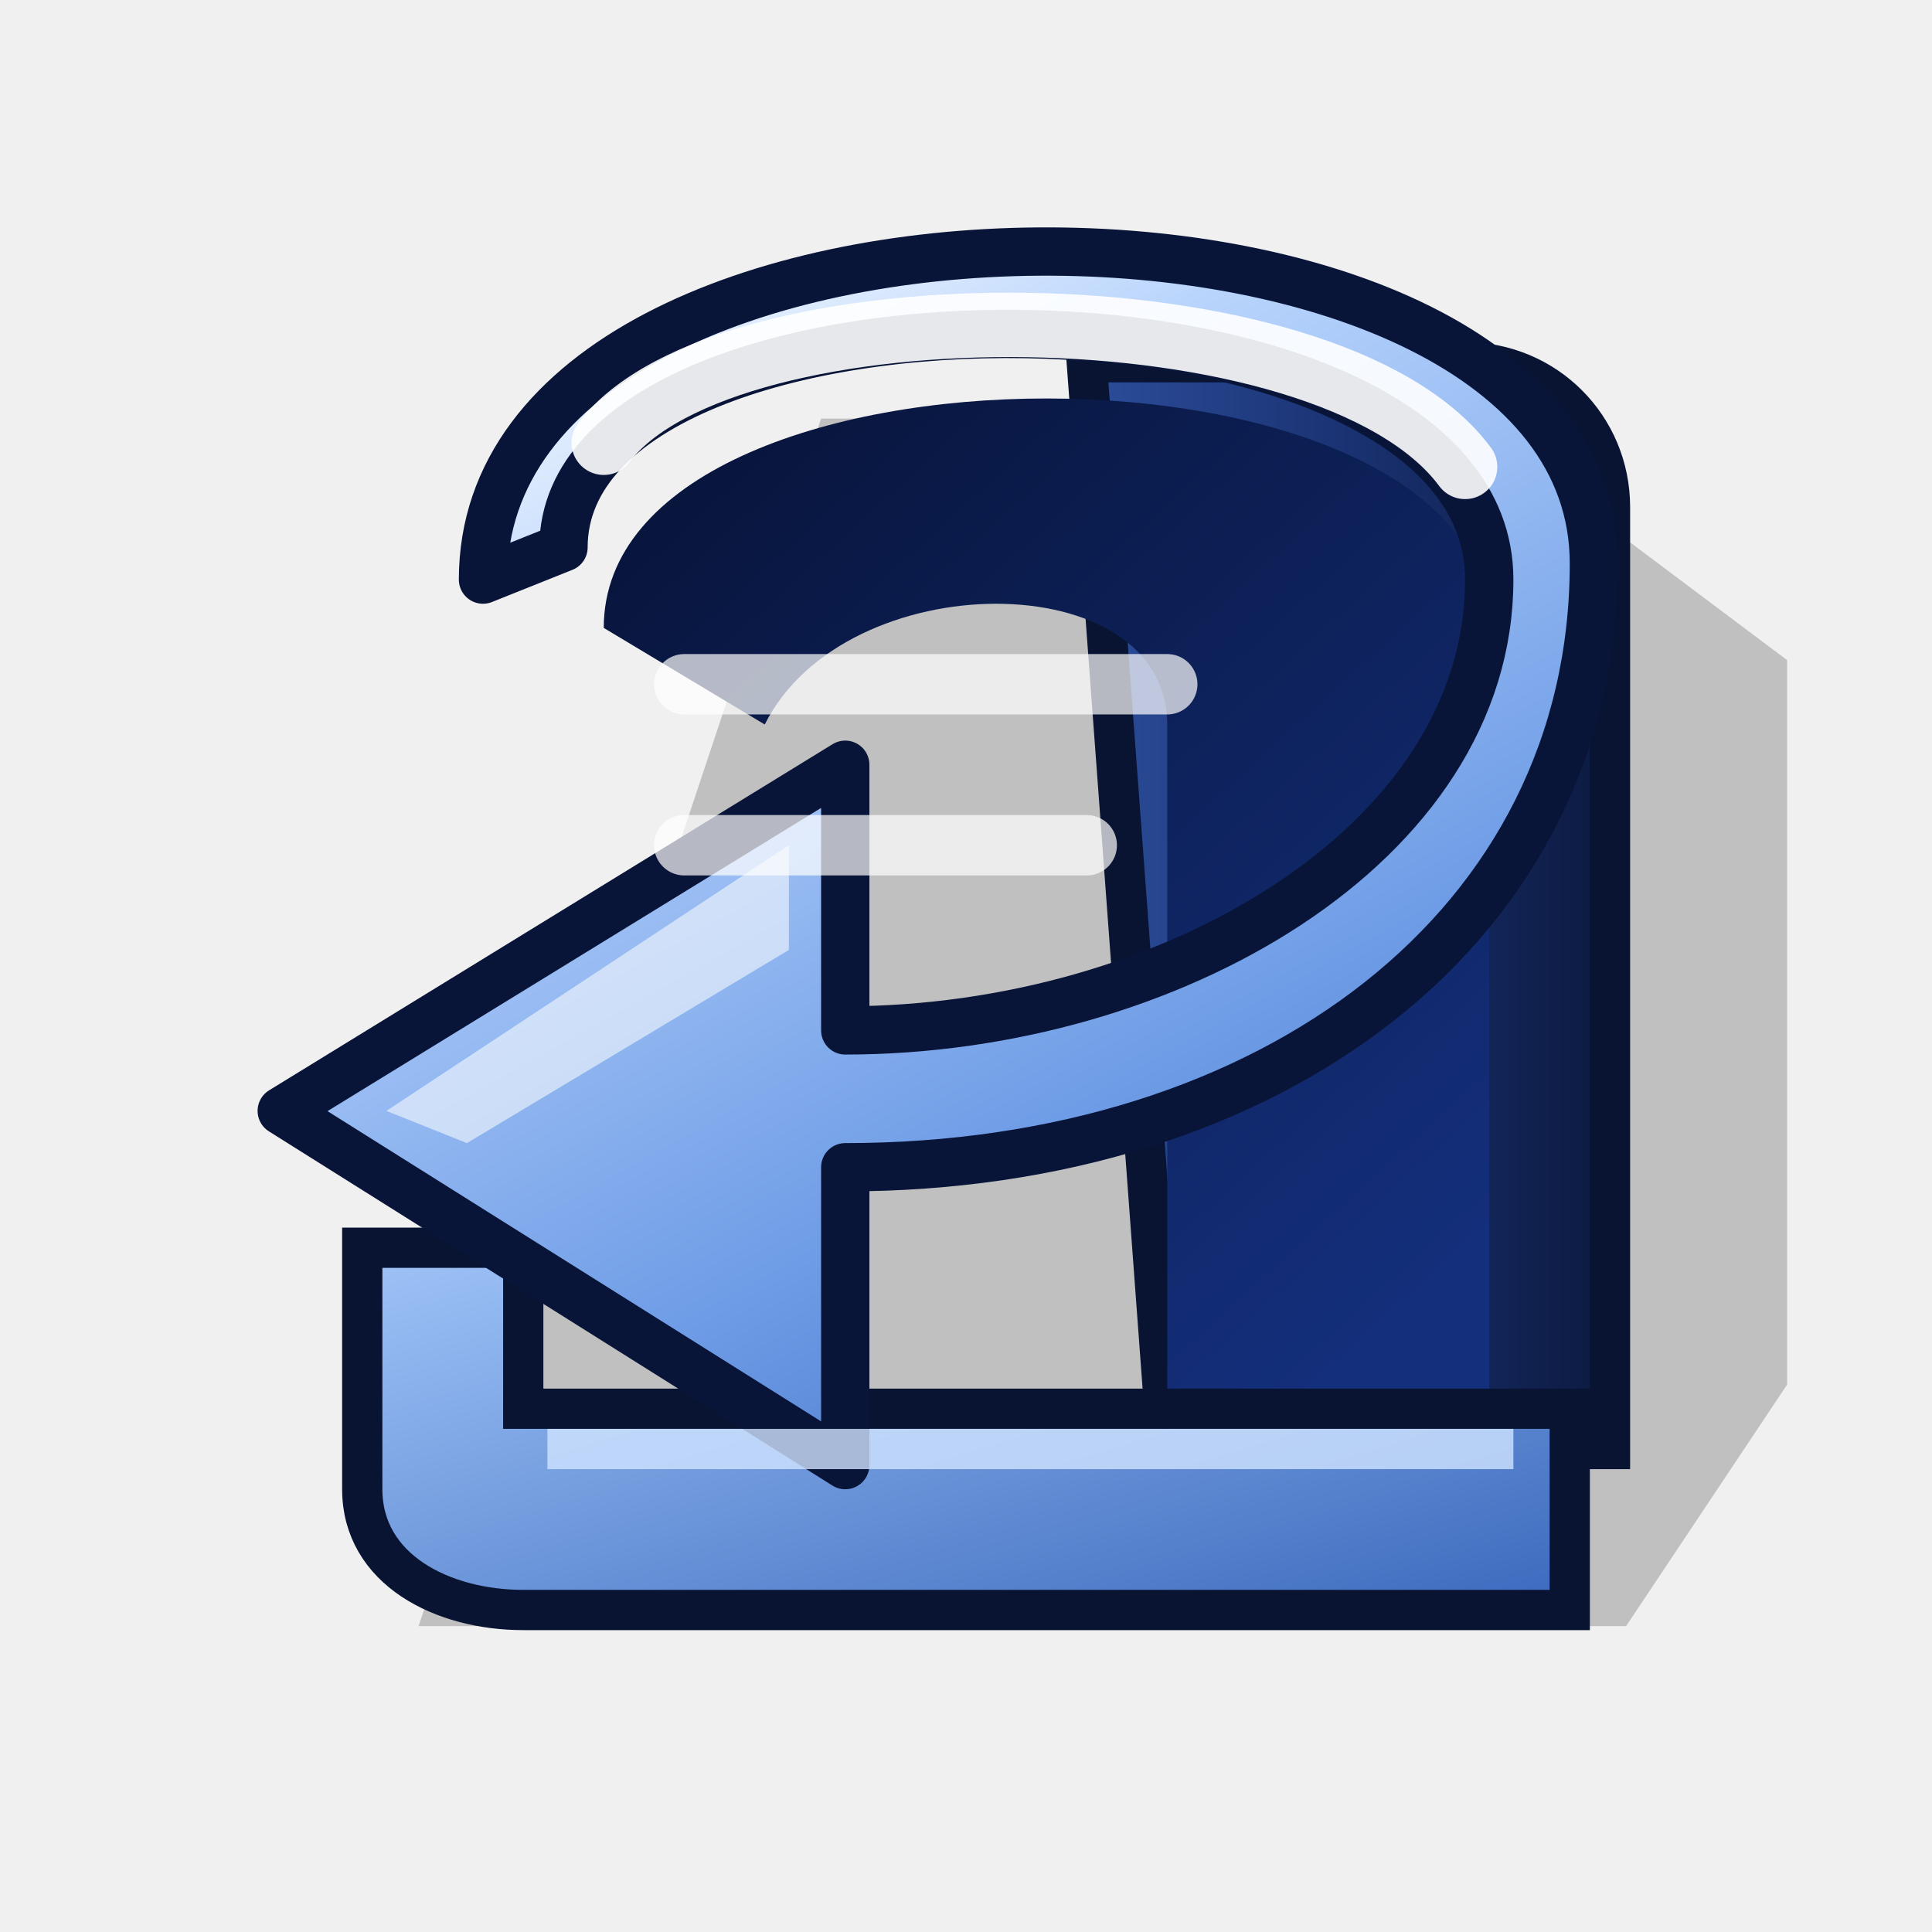
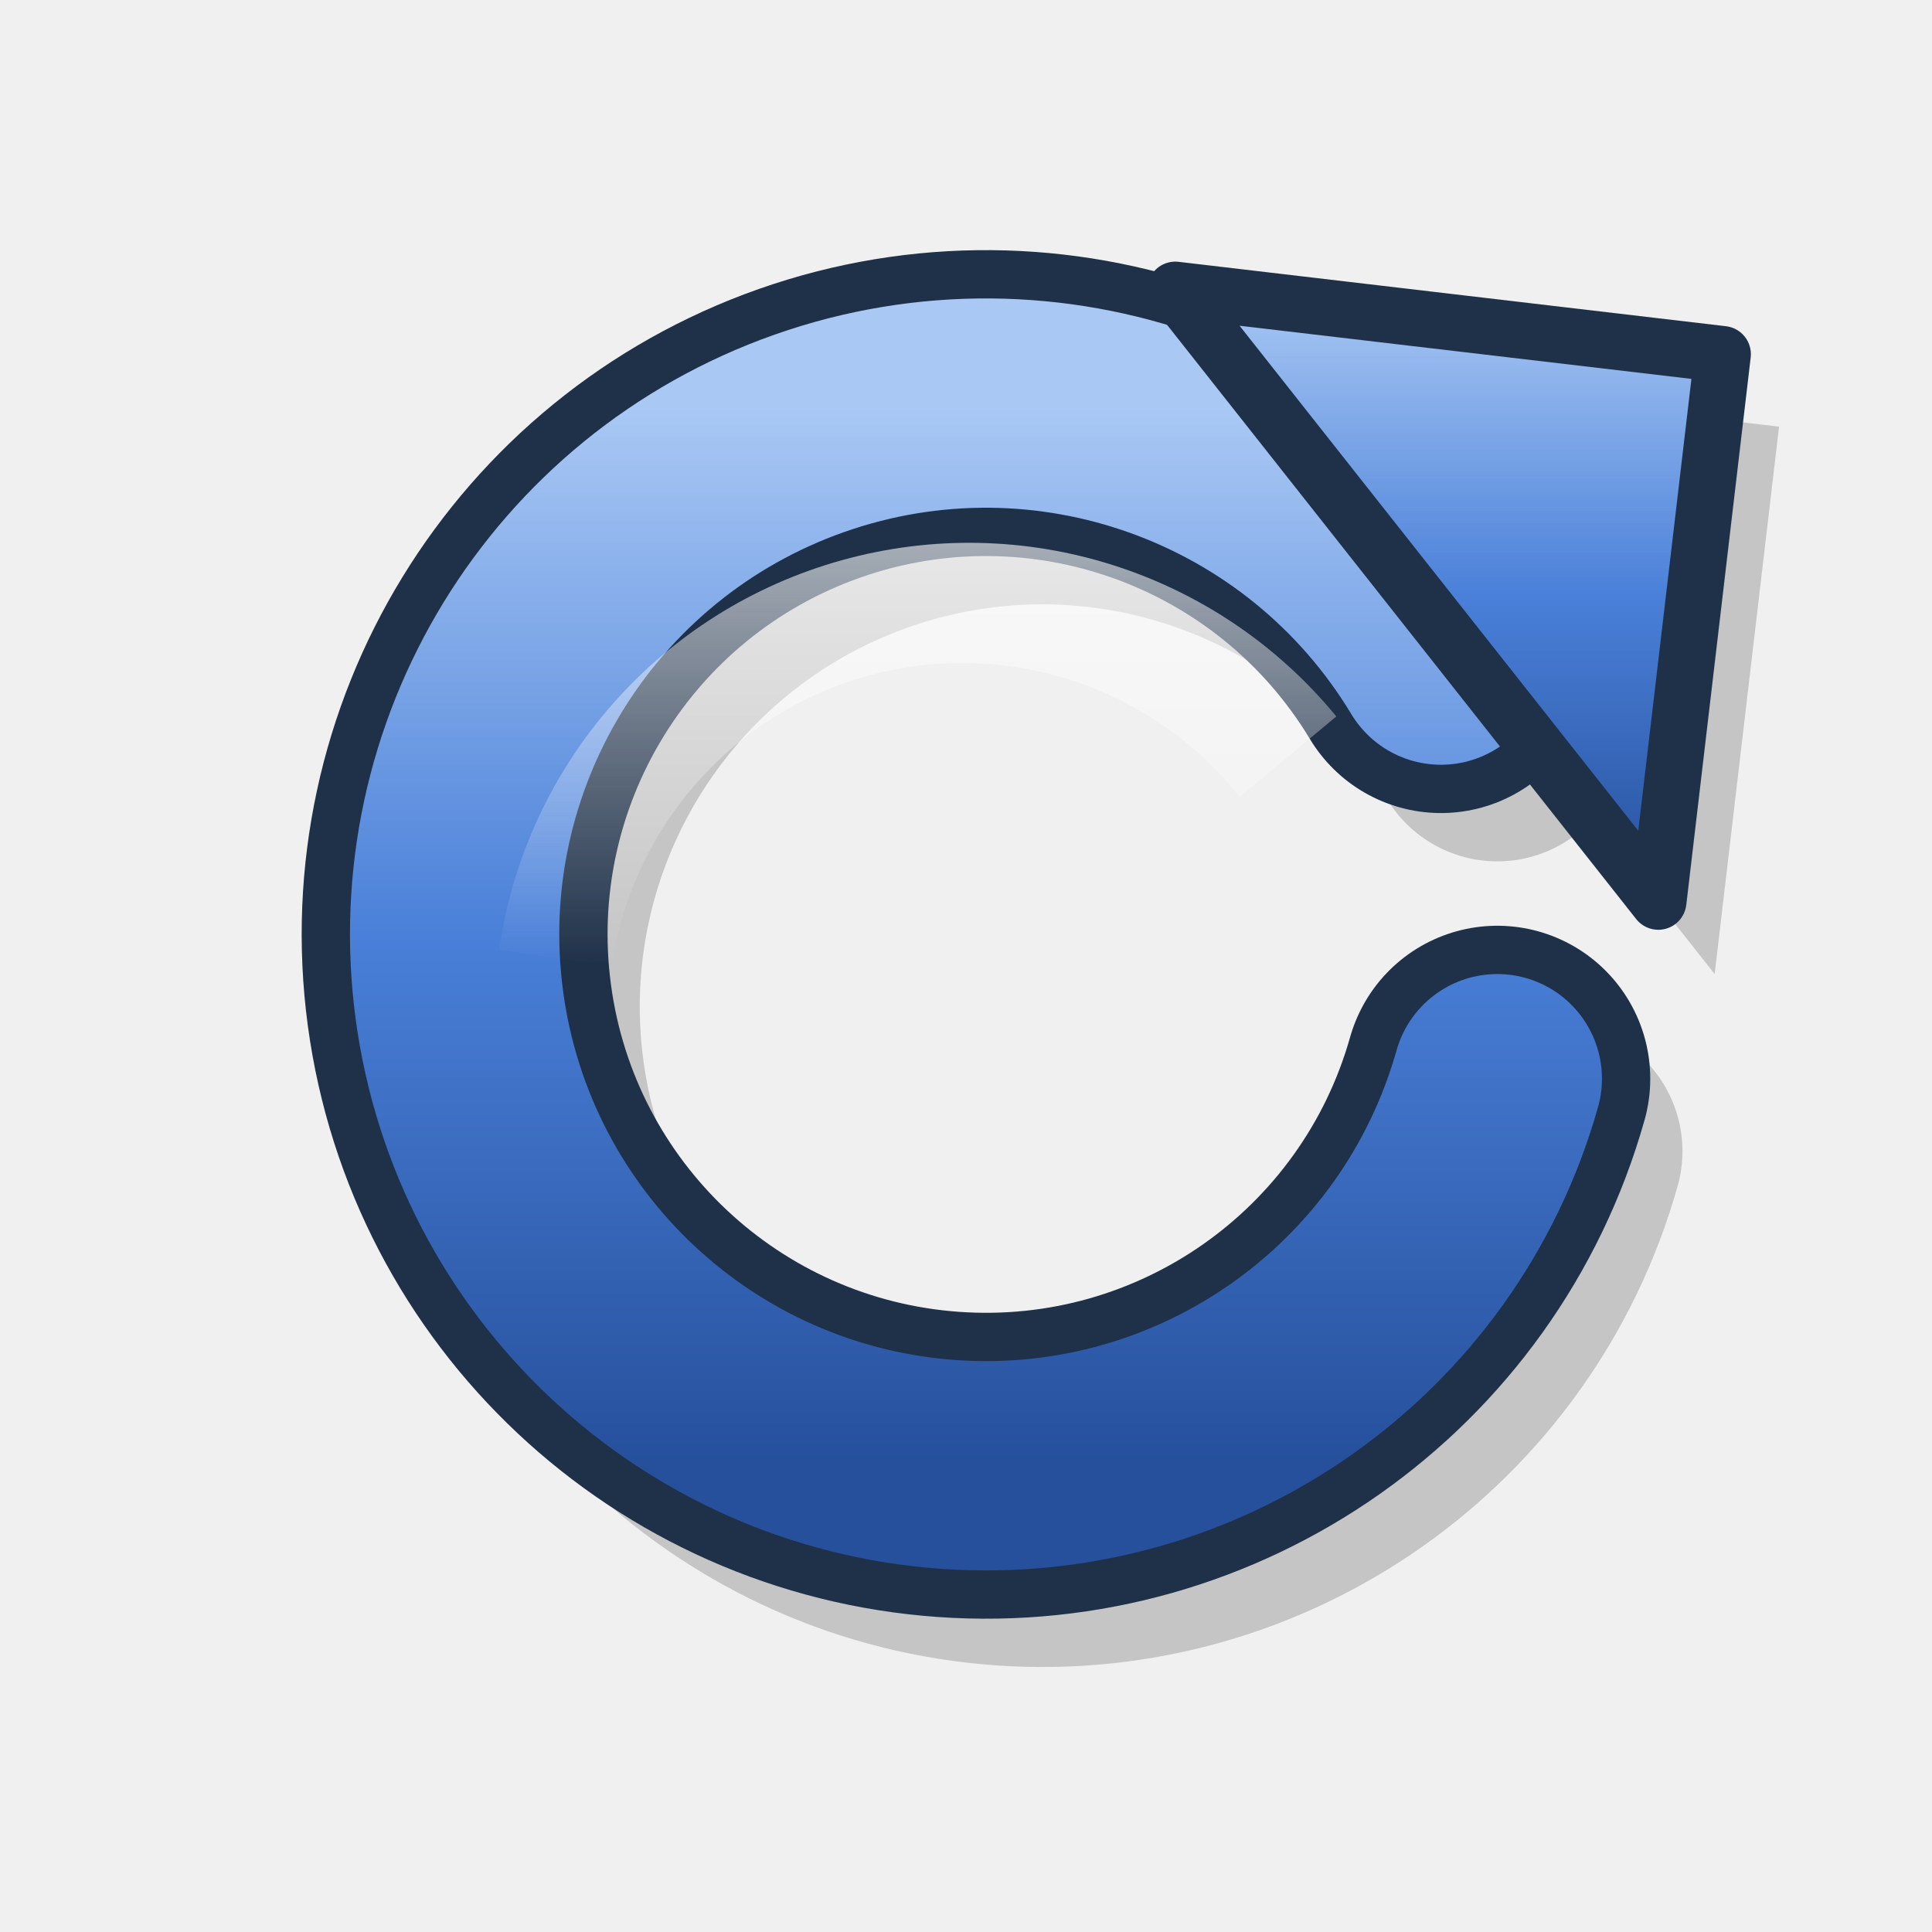
<svg xmlns="http://www.w3.org/2000/svg" viewBox="0 0 24 24" width="24" height="24">
  <defs>
-     <linearGradient id="rel-paper" x1="0.2" y1="0" x2="0.8" y2="1">
-       <stop offset="0%" stop-color="#ffffff" />
-       <stop offset="25%" stop-color="#b8d4fc" />
-       <stop offset="70%" stop-color="#6e9ce6" />
-       <stop offset="100%" stop-color="#4270c4" />
+     <linearGradient id="g" x1="0" y1="0" x2="0" y2="1">
+       <stop offset="0" stop-color="#a9c8f4" />
+       <stop offset="0.5" stop-color="#4a80d9" />
+       <stop offset="1" stop-color="#26509c" />
    </linearGradient>
-     <linearGradient id="rel-shadow" x1="0" y1="0" x2="0.8" y2="1">
-       <stop offset="0%" stop-color="#071236" />
-       <stop offset="50%" stop-color="#0d2159" />
-       <stop offset="100%" stop-color="#142f7c" />
-     </linearGradient>
-     <linearGradient id="rel-spine" x1="0" y1="0" x2="1" y2="0">
-       <stop offset="0%" stop-color="#2c4d9a" />
-       <stop offset="50%" stop-color="#1a3272" />
-       <stop offset="100%" stop-color="#0c1a40" />
-     </linearGradient>
-     <linearGradient id="rel-bottom" x1="0" y1="0" x2="1" y2="1">
-       <stop offset="0%" stop-color="#9fc4f8" />
-       <stop offset="100%" stop-color="#3b69bd" />
+     <linearGradient id="gloss" x1="0" y1="0" x2="0" y2="1">
+       <stop offset="0" stop-color="#ffffff" stop-opacity="0.6" />
+       <stop offset="1" stop-color="#ffffff" stop-opacity="0" />
    </linearGradient>
  </defs>
-   <path d="M 4 19 L 19 19 L 21 16 L 21 7 L 17 4 L 9 4 Z" fill="#000000" opacity="0.2" transform="translate(1.2, 1.2)" />
-   <path d="M 13.5 4.5 L 18.2 4.5 C 19.2 4.5, 20.0 5.3, 20.0 6.3 L 20.0 18.0 L 14.5 18.0 Z" fill="url(#rel-spine)" stroke="#091433" stroke-width="0.5" />
-   <path d="M 7.5 7.8 C 7.5 4.0, 18.5 4.0, 18.5 7.8 L 18.5 17.5 L 14.5 17.5 L 14.5 9.0 C 14.5 7.0, 10.5 7.0, 9.5 9.0 Z" fill="url(#rel-shadow)" />
-   <path d="M 4.5 15.5 L 4.5 18.5 C 4.5 19.5, 5.5 20.0, 6.5 20.0 L 19.5 20.0 L 19.5 17.5 L 6.5 17.5 L 6.5 15.5 Z" fill="url(#rel-bottom)" stroke="#091433" stroke-width="0.5" />
-   <path d="M 7.0 6.8 C 7.0 3.2, 18.5 3.2, 18.5 7.2 C 18.5 10.5, 14.5 12.8, 10.5 12.8 L 10.5 9.5 L 3.5 13.8 L 10.5 18.2 L 10.5 14.5 C 15.8 14.5, 19.8 11.5, 19.8 7.0 C 19.8 1.8, 6.0 1.8, 6.0 7.2 Z" fill="url(#rel-paper)" stroke="#091538" stroke-width="0.6" stroke-linejoin="round" />
-   <path d="M 7.5 5.5 C 9.0 3.5, 16.5 3.5, 18.2 5.8" fill="none" stroke="#ffffff" stroke-width="0.8" stroke-linecap="round" opacity="0.9" />
-   <line x1="8.5" y1="8.5" x2="14.5" y2="8.5" stroke="#ffffff" stroke-width="0.75" stroke-linecap="round" opacity="0.7" />
-   <line x1="8.5" y1="10.5" x2="13.5" y2="10.5" stroke="#ffffff" stroke-width="0.75" stroke-linecap="round" opacity="0.7" />
-   <polygon points="4.8,13.8 9.8,10.5 9.8,11.8 5.8,14.2" fill="#ffffff" opacity="0.55" />
-   <line x1="6.8" y1="18.0" x2="18.8" y2="18.0" stroke="#cfe4ff" stroke-width="0.5" opacity="0.8" />
+   <path d="M17.9 8.2 A6.6 6.6 0 1 0 18.6 13.4" fill="none" stroke="#000000" stroke-width="3.2" stroke-linecap="round" opacity="0.18" transform="translate(0.7 0.9)" />
+   <path d="M14.6 3.6 L21.4 4.4 L20.6 11.2 Z" fill="#000000" opacity="0.18" transform="translate(0.7 0.9)" />
+   <path d="M17.9 8.2 A6.6 6.6 0 1 0 18.6 13.4" fill="none" stroke="#1f3149" stroke-width="3.8" stroke-linecap="round" />
+   <path d="M17.9 8.2 A6.6 6.6 0 1 0 18.6 13.4" fill="none" stroke="url(#g)" stroke-width="2.6" stroke-linecap="round" />
+   <path d="M14.6 3.6 L21.4 4.4 L20.6 11.2 Z" fill="url(#g)" stroke="#1f3149" stroke-width="0.7" stroke-linejoin="round" />
+   <path d="M6.2 11.8 A5.9 5.9 0 0 1 16.6 8.9 L15.4 9.9 A4.4 4.4 0 0 0 7.6 12 Z" fill="url(#gloss)" />
</svg>
